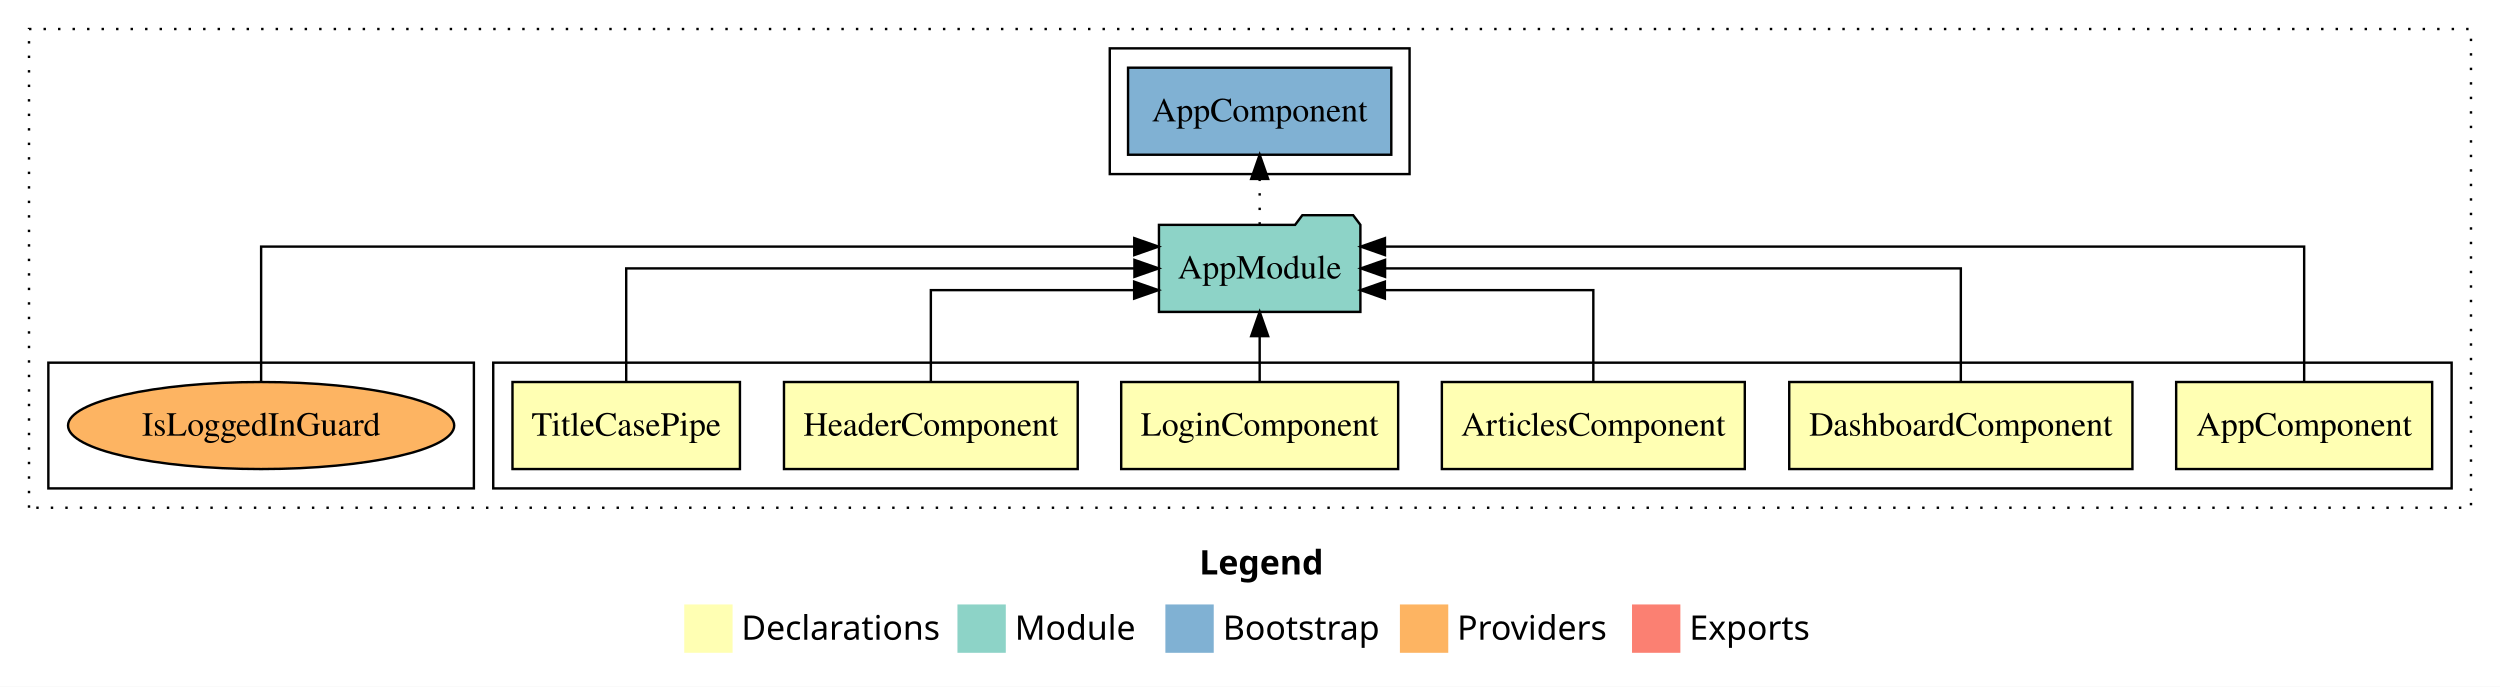
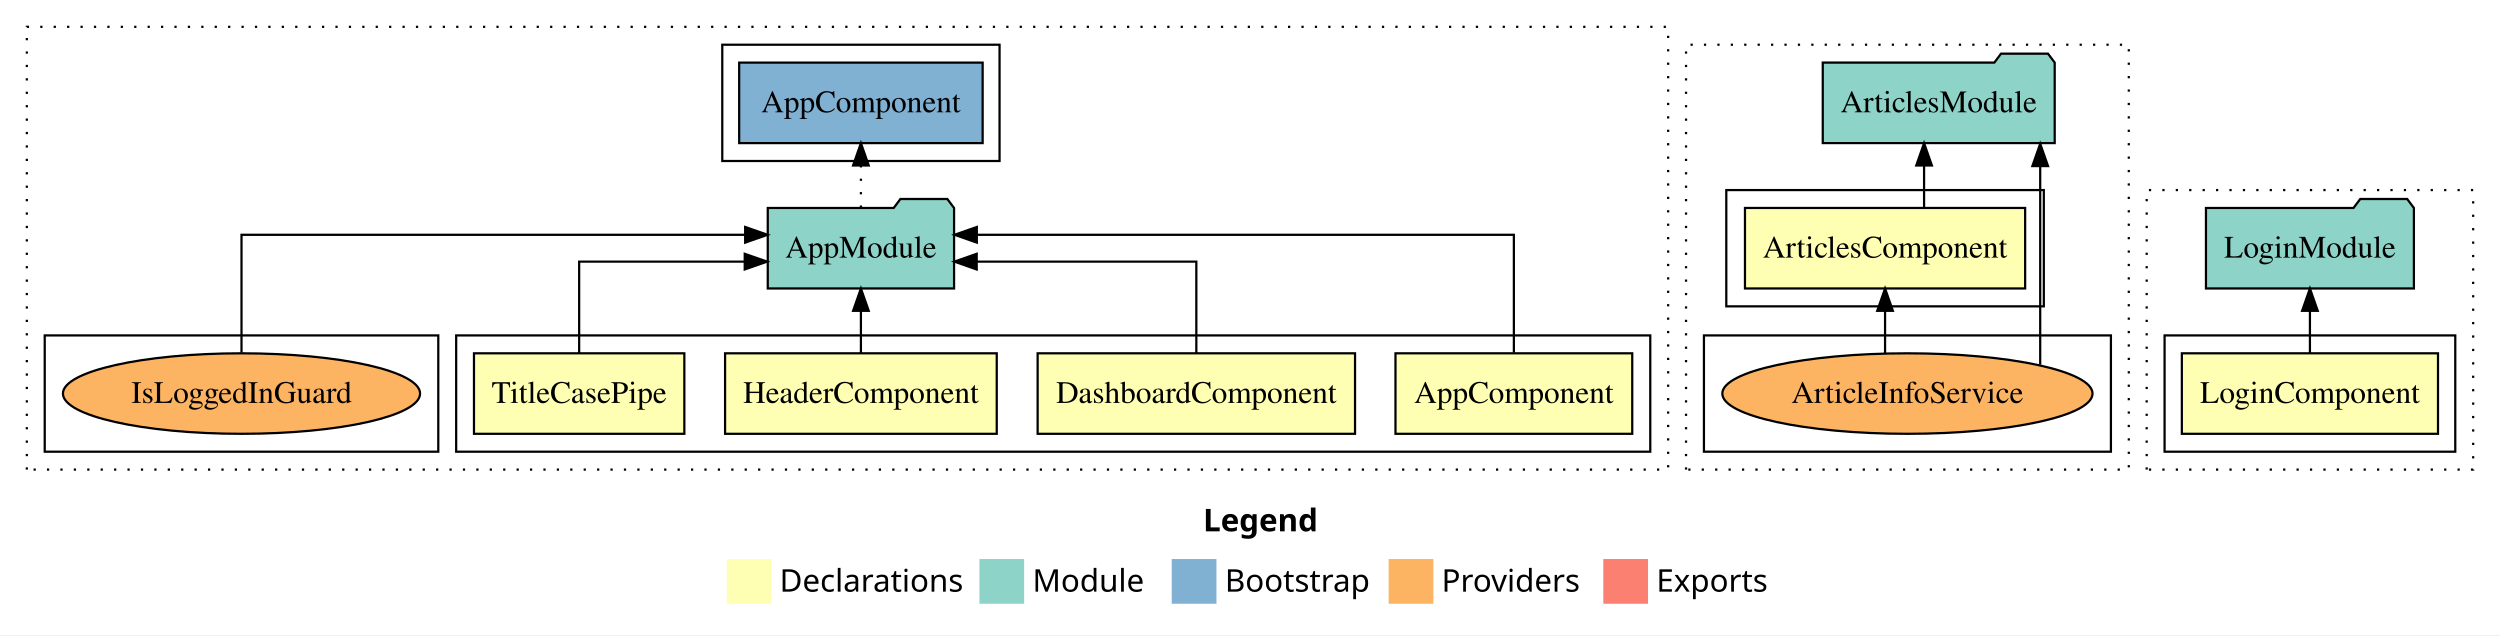
- <svg xmlns="http://www.w3.org/2000/svg" width="1034pt" height="284pt" viewBox="0.00 0.00 1034.00 284.00">
+ <svg xmlns="http://www.w3.org/2000/svg" width="1118pt" height="284pt" viewBox="0.00 0.00 1118.00 284.00">
  <g id="graph0" class="graph" transform="scale(1 1) rotate(0) translate(4 280)">
-     <polygon fill="#ffffff" stroke="transparent" points="-4,4 -4,-280 1030,-280 1030,4 -4,4" />
-     <text text-anchor="start" x="492.009" y="-42.4" font-family="sans-serif" font-weight="bold" font-size="14.00" fill="#000000">Legend</text>
-     <polygon fill="#ffffb3" stroke="transparent" points="279,-10 279,-30 299,-30 299,-10 279,-10" />
-     <text text-anchor="start" x="302.629" y="-15.4" font-family="sans-serif" font-size="14.00" fill="#000000">  Declarations</text>
-     <polygon fill="#8dd3c7" stroke="transparent" points="392,-10 392,-30 412,-30 412,-10 392,-10" />
-     <text text-anchor="start" x="415.725" y="-15.4" font-family="sans-serif" font-size="14.00" fill="#000000">  Module</text>
-     <polygon fill="#80b1d3" stroke="transparent" points="478,-10 478,-30 498,-30 498,-10 478,-10" />
-     <text text-anchor="start" x="501.781" y="-15.4" font-family="sans-serif" font-size="14.00" fill="#000000">  Bootstrap</text>
-     <polygon fill="#fdb462" stroke="transparent" points="575,-10 575,-30 595,-30 595,-10 575,-10" />
-     <text text-anchor="start" x="598.673" y="-15.4" font-family="sans-serif" font-size="14.00" fill="#000000">  Providers</text>
-     <polygon fill="#fb8072" stroke="transparent" points="671,-10 671,-30 691,-30 691,-10 671,-10" />
-     <text text-anchor="start" x="694.726" y="-15.4" font-family="sans-serif" font-size="14.00" fill="#000000">  Exports</text>
+     <polygon fill="#ffffff" stroke="transparent" points="-4,4 -4,-280 1114,-280 1114,4 -4,4" />
+     <text text-anchor="start" x="534.009" y="-42.4" font-family="sans-serif" font-weight="bold" font-size="14.00" fill="#000000">Legend</text>
+     <polygon fill="#ffffb3" stroke="transparent" points="321,-10 321,-30 341,-30 341,-10 321,-10" />
+     <text text-anchor="start" x="344.629" y="-15.4" font-family="sans-serif" font-size="14.00" fill="#000000">  Declarations</text>
+     <polygon fill="#8dd3c7" stroke="transparent" points="434,-10 434,-30 454,-30 454,-10 434,-10" />
+     <text text-anchor="start" x="457.725" y="-15.4" font-family="sans-serif" font-size="14.00" fill="#000000">  Module</text>
+     <polygon fill="#80b1d3" stroke="transparent" points="520,-10 520,-30 540,-30 540,-10 520,-10" />
+     <text text-anchor="start" x="543.781" y="-15.4" font-family="sans-serif" font-size="14.00" fill="#000000">  Bootstrap</text>
+     <polygon fill="#fdb462" stroke="transparent" points="617,-10 617,-30 637,-30 637,-10 617,-10" />
+     <text text-anchor="start" x="640.673" y="-15.4" font-family="sans-serif" font-size="14.00" fill="#000000">  Providers</text>
+     <polygon fill="#fb8072" stroke="transparent" points="713,-10 713,-30 733,-30 733,-10 713,-10" />
+     <text text-anchor="start" x="736.726" y="-15.4" font-family="sans-serif" font-size="14.00" fill="#000000">  Exports</text>
    <g id="clust1" class="cluster">
-       <polygon fill="none" stroke="#000000" stroke-dasharray="1,5" points="8,-70 8,-268 1018,-268 1018,-70 8,-70" />
+       <polygon fill="none" stroke="#000000" stroke-dasharray="1,5" points="8,-70 8,-268 742,-268 742,-70 8,-70" />
    </g>
    <g id="clust2" class="cluster">
-       <polygon fill="none" stroke="#000000" points="200,-78 200,-130 1010,-130 1010,-78 200,-78" />
+       <polygon fill="none" stroke="#000000" points="200,-78 200,-130 734,-130 734,-78 200,-78" />
+     </g>
+     <g id="clust9" class="cluster">
+       <polygon fill="none" stroke="#000000" points="319,-208 319,-260 443,-260 443,-208 319,-208" />
+     </g>
+     <g id="clust10" class="cluster">
+       <polygon fill="none" stroke="#000000" points="16,-78 16,-130 192,-130 192,-78 16,-78" />
    </g>
    <g id="clust11" class="cluster">
-       <polygon fill="none" stroke="#000000" points="455,-208 455,-260 579,-260 579,-208 455,-208" />
+       <polygon fill="none" stroke="#000000" stroke-dasharray="1,5" points="750,-70 750,-260 948,-260 948,-70 750,-70" />
    </g>
    <g id="clust12" class="cluster">
-       <polygon fill="none" stroke="#000000" points="16,-78 16,-130 192,-130 192,-78 16,-78" />
+       <polygon fill="none" stroke="#000000" points="768,-143 768,-195 910,-195 910,-143 768,-143" />
+     </g>
+     <g id="clust13" class="cluster">
+       <polygon fill="none" stroke="#000000" points="758,-78 758,-130 940,-130 940,-78 758,-78" />
+     </g>
+     <g id="clust18" class="cluster">
+       <polygon fill="none" stroke="#000000" stroke-dasharray="1,5" points="956,-70 956,-195 1102,-195 1102,-70 956,-70" />
+     </g>
+     <g id="clust19" class="cluster">
+       <polygon fill="none" stroke="#000000" points="964,-78 964,-130 1094,-130 1094,-78 964,-78" />
    </g>
    <g id="node1" class="node">
-       <polygon fill="#ffffb3" stroke="#000000" points="1001.94,-122 896.06,-122 896.06,-86 1001.94,-86 1001.94,-122" />
-       <text text-anchor="middle" x="949" y="-99.8" font-family="Times,serif" font-size="14.00" fill="#000000">AppComponent</text>
+       <polygon fill="#ffffb3" stroke="#000000" points="725.94,-122 620.06,-122 620.06,-86 725.94,-86 725.94,-122" />
+       <text text-anchor="middle" x="673" y="-99.8" font-family="Times,serif" font-size="14.00" fill="#000000">AppComponent</text>
    </g>
-     <g id="node7" class="node">
-       <polygon fill="#8dd3c7" stroke="#000000" points="558.657,-187 555.657,-191 534.657,-191 531.657,-187 475.343,-187 475.343,-151 558.657,-151 558.657,-187" />
-       <text text-anchor="middle" x="517" y="-164.8" font-family="Times,serif" font-size="14.00" fill="#000000">AppModule</text>
+     <g id="node5" class="node">
+       <polygon fill="#8dd3c7" stroke="#000000" points="422.657,-187 419.657,-191 398.657,-191 395.657,-187 339.343,-187 339.343,-151 422.657,-151 422.657,-187" />
+       <text text-anchor="middle" x="381" y="-164.8" font-family="Times,serif" font-size="14.00" fill="#000000">AppModule</text>
    </g>
    <g id="edge1" class="edge">
-       <path fill="none" stroke="#000000" d="M949,-122.292C949,-144.206 949,-178 949,-178 949,-178 568.814,-178 568.814,-178" />
-       <polygon fill="#000000" stroke="#000000" points="568.814,-174.5 558.814,-178 568.814,-181.5 568.814,-174.5" />
+       <path fill="none" stroke="#000000" d="M673,-122.284C673,-143.321 673,-175 673,-175 673,-175 432.837,-175 432.837,-175" />
+       <polygon fill="#000000" stroke="#000000" points="432.837,-171.5 422.837,-175 432.836,-178.5 432.837,-171.5" />
    </g>
    <g id="node2" class="node">
-       <polygon fill="#ffffb3" stroke="#000000" points="877.973,-122 736.027,-122 736.027,-86 877.973,-86 877.973,-122" />
-       <text text-anchor="middle" x="807" y="-99.8" font-family="Times,serif" font-size="14.00" fill="#000000">DashboardComponent</text>
+       <polygon fill="#ffffb3" stroke="#000000" points="601.973,-122 460.027,-122 460.027,-86 601.973,-86 601.973,-122" />
+       <text text-anchor="middle" x="531" y="-99.8" font-family="Times,serif" font-size="14.00" fill="#000000">DashboardComponent</text>
    </g>
    <g id="edge2" class="edge">
-       <path fill="none" stroke="#000000" d="M807,-122.106C807,-141.339 807,-169 807,-169 807,-169 568.859,-169 568.859,-169" />
-       <polygon fill="#000000" stroke="#000000" points="568.859,-165.5 558.859,-169 568.859,-172.5 568.859,-165.5" />
+       <path fill="none" stroke="#000000" d="M531,-122.022C531,-139.373 531,-163 531,-163 531,-163 432.783,-163 432.783,-163" />
+       <polygon fill="#000000" stroke="#000000" points="432.783,-159.5 422.783,-163 432.783,-166.5 432.783,-159.5" />
    </g>
    <g id="node3" class="node">
-       <polygon fill="#ffffb3" stroke="#000000" points="717.646,-122 592.354,-122 592.354,-86 717.646,-86 717.646,-122" />
-       <text text-anchor="middle" x="655" y="-99.8" font-family="Times,serif" font-size="14.00" fill="#000000">ArticlesComponent</text>
-     </g>
-     <g id="edge3" class="edge">
-       <path fill="none" stroke="#000000" d="M655,-122.027C655,-138.398 655,-160 655,-160 655,-160 568.779,-160 568.779,-160" />
-       <polygon fill="#000000" stroke="#000000" points="568.779,-156.5 558.779,-160 568.779,-163.5 568.779,-156.5" />
-     </g>
-     <g id="node4" class="node">
-       <polygon fill="#ffffb3" stroke="#000000" points="574.276,-122 459.724,-122 459.724,-86 574.276,-86 574.276,-122" />
-       <text text-anchor="middle" x="517" y="-99.8" font-family="Times,serif" font-size="14.00" fill="#000000">LoginComponent</text>
-     </g>
-     <g id="edge4" class="edge">
-       <path fill="none" stroke="#000000" d="M517,-122.106C517,-122.106 517,-140.991 517,-140.991" />
-       <polygon fill="#000000" stroke="#000000" points="513.5,-140.991 517,-150.991 520.5,-140.991 513.5,-140.991" />
-     </g>
-     <g id="node5" class="node">
      <polygon fill="#ffffb3" stroke="#000000" points="441.744,-122 320.256,-122 320.256,-86 441.744,-86 441.744,-122" />
      <text text-anchor="middle" x="381" y="-99.8" font-family="Times,serif" font-size="14.00" fill="#000000">HeaderComponent</text>
    </g>
-     <g id="edge5" class="edge">
-       <path fill="none" stroke="#000000" d="M381,-122.027C381,-138.398 381,-160 381,-160 381,-160 465.086,-160 465.086,-160" />
-       <polygon fill="#000000" stroke="#000000" points="465.086,-163.5 475.086,-160 465.086,-156.5 465.086,-163.5" />
+     <g id="edge3" class="edge">
+       <path fill="none" stroke="#000000" d="M381,-122.106C381,-122.106 381,-140.991 381,-140.991" />
+       <polygon fill="#000000" stroke="#000000" points="377.5,-140.991 381,-150.991 384.5,-140.991 377.5,-140.991" />
    </g>
-     <g id="node6" class="node">
+     <g id="node4" class="node">
      <polygon fill="#ffffb3" stroke="#000000" points="302.038,-122 207.962,-122 207.962,-86 302.038,-86 302.038,-122" />
      <text text-anchor="middle" x="255" y="-99.8" font-family="Times,serif" font-size="14.00" fill="#000000">TitleCasePipe</text>
    </g>
-     <g id="edge6" class="edge">
-       <path fill="none" stroke="#000000" d="M255,-122.106C255,-141.339 255,-169 255,-169 255,-169 465.196,-169 465.196,-169" />
-       <polygon fill="#000000" stroke="#000000" points="465.196,-172.5 475.196,-169 465.196,-165.5 465.196,-172.5" />
+     <g id="edge4" class="edge">
+       <path fill="none" stroke="#000000" d="M255,-122.022C255,-139.373 255,-163 255,-163 255,-163 329.044,-163 329.044,-163" />
+       <polygon fill="#000000" stroke="#000000" points="329.044,-166.5 339.044,-163 329.044,-159.5 329.044,-166.5" />
    </g>
-     <g id="node8" class="node">
-       <polygon fill="#80b1d3" stroke="#000000" points="571.439,-252 462.561,-252 462.561,-216 571.439,-216 571.439,-252" />
-       <text text-anchor="middle" x="517" y="-229.8" font-family="Times,serif" font-size="14.00" fill="#000000">AppComponent </text>
+     <g id="node6" class="node">
+       <polygon fill="#80b1d3" stroke="#000000" points="435.439,-252 326.561,-252 326.561,-216 435.439,-216 435.439,-252" />
+       <text text-anchor="middle" x="381" y="-229.8" font-family="Times,serif" font-size="14.00" fill="#000000">AppComponent </text>
    </g>
-     <g id="edge7" class="edge">
-       <path fill="none" stroke="#000000" stroke-dasharray="1,5" d="M517,-187.106C517,-187.106 517,-205.991 517,-205.991" />
-       <polygon fill="#000000" stroke="#000000" points="513.5,-205.991 517,-215.991 520.5,-205.991 513.5,-205.991" />
+     <g id="edge5" class="edge">
+       <path fill="none" stroke="#000000" stroke-dasharray="1,5" d="M381,-187.106C381,-187.106 381,-205.991 381,-205.991" />
+       <polygon fill="#000000" stroke="#000000" points="377.5,-205.991 381,-215.991 384.5,-205.991 377.5,-205.991" />
    </g>
-     <g id="node9" class="node">
+     <g id="node7" class="node">
      <ellipse fill="#fdb462" stroke="#000000" cx="104" cy="-104" rx="79.86" ry="18" />
      <text text-anchor="middle" x="104" y="-99.8" font-family="Times,serif" font-size="14.00" fill="#000000">IsLoggedInGuard</text>
    </g>
+     <g id="edge6" class="edge">
+       <path fill="none" stroke="#000000" d="M104,-122.284C104,-143.321 104,-175 104,-175 104,-175 329.23,-175 329.23,-175" />
+       <polygon fill="#000000" stroke="#000000" points="329.23,-178.5 339.23,-175 329.23,-171.5 329.23,-178.5" />
+     </g>
+     <g id="node8" class="node">
+       <polygon fill="#ffffb3" stroke="#000000" points="901.646,-187 776.354,-187 776.354,-151 901.646,-151 901.646,-187" />
+       <text text-anchor="middle" x="839" y="-164.8" font-family="Times,serif" font-size="14.00" fill="#000000">ArticlesComponent</text>
+     </g>
+     <g id="node9" class="node">
+       <polygon fill="#8dd3c7" stroke="#000000" points="914.863,-252 911.863,-256 890.863,-256 887.863,-252 811.137,-252 811.137,-216 914.863,-216 914.863,-252" />
+       <text text-anchor="middle" x="863" y="-229.8" font-family="Times,serif" font-size="14.00" fill="#000000">ArticlesModule</text>
+     </g>
+     <g id="edge7" class="edge">
+       <path fill="none" stroke="#000000" d="M856.446,-187.106C856.446,-187.106 856.446,-205.991 856.446,-205.991" />
+       <polygon fill="#000000" stroke="#000000" points="852.946,-205.991 856.446,-215.991 859.946,-205.991 852.946,-205.991" />
+     </g>
+     <g id="node10" class="node">
+       <ellipse fill="#fdb462" stroke="#000000" cx="849" cy="-104" rx="82.778" ry="18" />
+       <text text-anchor="middle" x="849" y="-99.8" font-family="Times,serif" font-size="14.00" fill="#000000">ArticleInfoService</text>
+     </g>
    <g id="edge8" class="edge">
-       <path fill="none" stroke="#000000" d="M104,-122.292C104,-144.206 104,-178 104,-178 104,-178 465.127,-178 465.127,-178" />
-       <polygon fill="#000000" stroke="#000000" points="465.127,-181.5 475.127,-178 465.127,-174.5 465.127,-181.5" />
+       <path fill="none" stroke="#000000" d="M839,-122.106C839,-122.106 839,-140.991 839,-140.991" />
+       <polygon fill="#000000" stroke="#000000" points="835.5,-140.991 839,-150.991 842.5,-140.991 835.5,-140.991" />
+     </g>
+     <g id="edge9" class="edge">
+       <path fill="none" stroke="#000000" d="M908.377,-116.94C908.377,-116.94 908.377,-205.732 908.377,-205.732" />
+       <polygon fill="#000000" stroke="#000000" points="904.877,-205.731 908.377,-215.732 911.877,-205.732 904.877,-205.731" />
+     </g>
+     <g id="node11" class="node">
+       <polygon fill="#ffffb3" stroke="#000000" points="1086.276,-122 971.724,-122 971.724,-86 1086.276,-86 1086.276,-122" />
+       <text text-anchor="middle" x="1029" y="-99.8" font-family="Times,serif" font-size="14.00" fill="#000000">LoginComponent</text>
+     </g>
+     <g id="node12" class="node">
+       <polygon fill="#8dd3c7" stroke="#000000" points="1075.493,-187 1072.493,-191 1051.493,-191 1048.493,-187 982.507,-187 982.507,-151 1075.493,-151 1075.493,-187" />
+       <text text-anchor="middle" x="1029" y="-164.8" font-family="Times,serif" font-size="14.00" fill="#000000">LoginModule</text>
+     </g>
+     <g id="edge10" class="edge">
+       <path fill="none" stroke="#000000" d="M1029,-122.106C1029,-122.106 1029,-140.991 1029,-140.991" />
+       <polygon fill="#000000" stroke="#000000" points="1025.5,-140.991 1029,-150.991 1032.5,-140.991 1025.5,-140.991" />
    </g>
  </g>
</svg>
